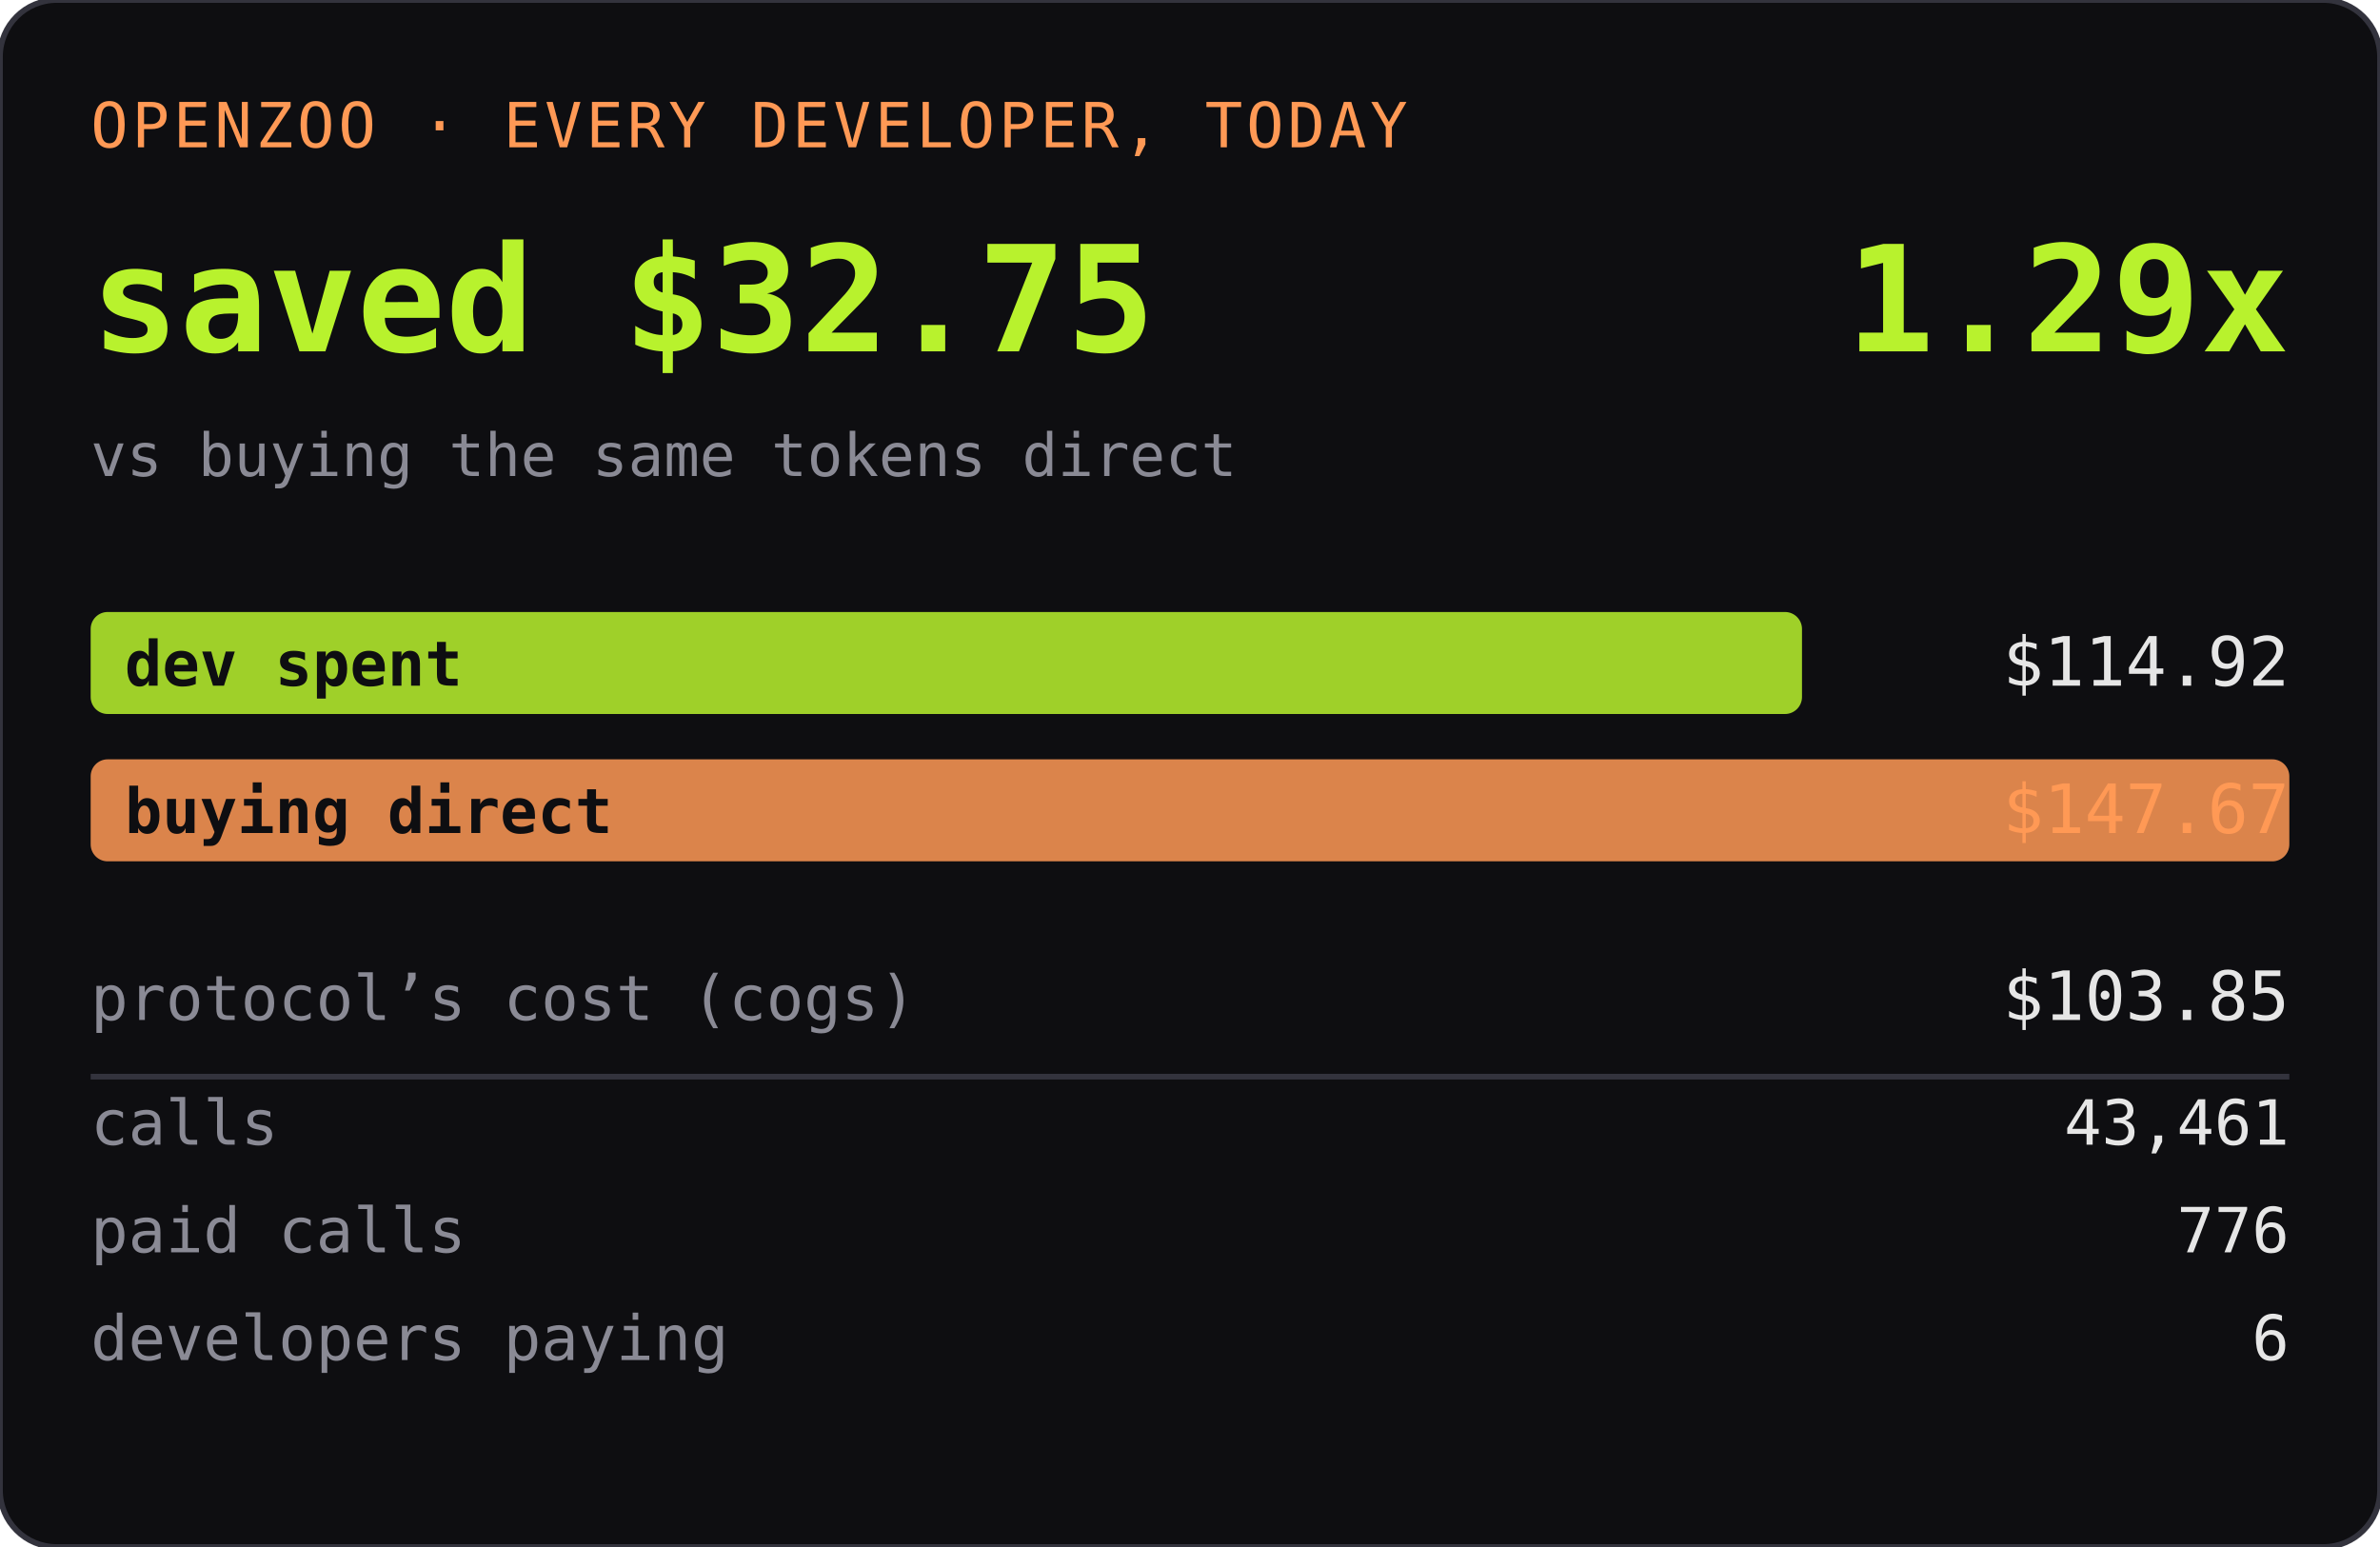
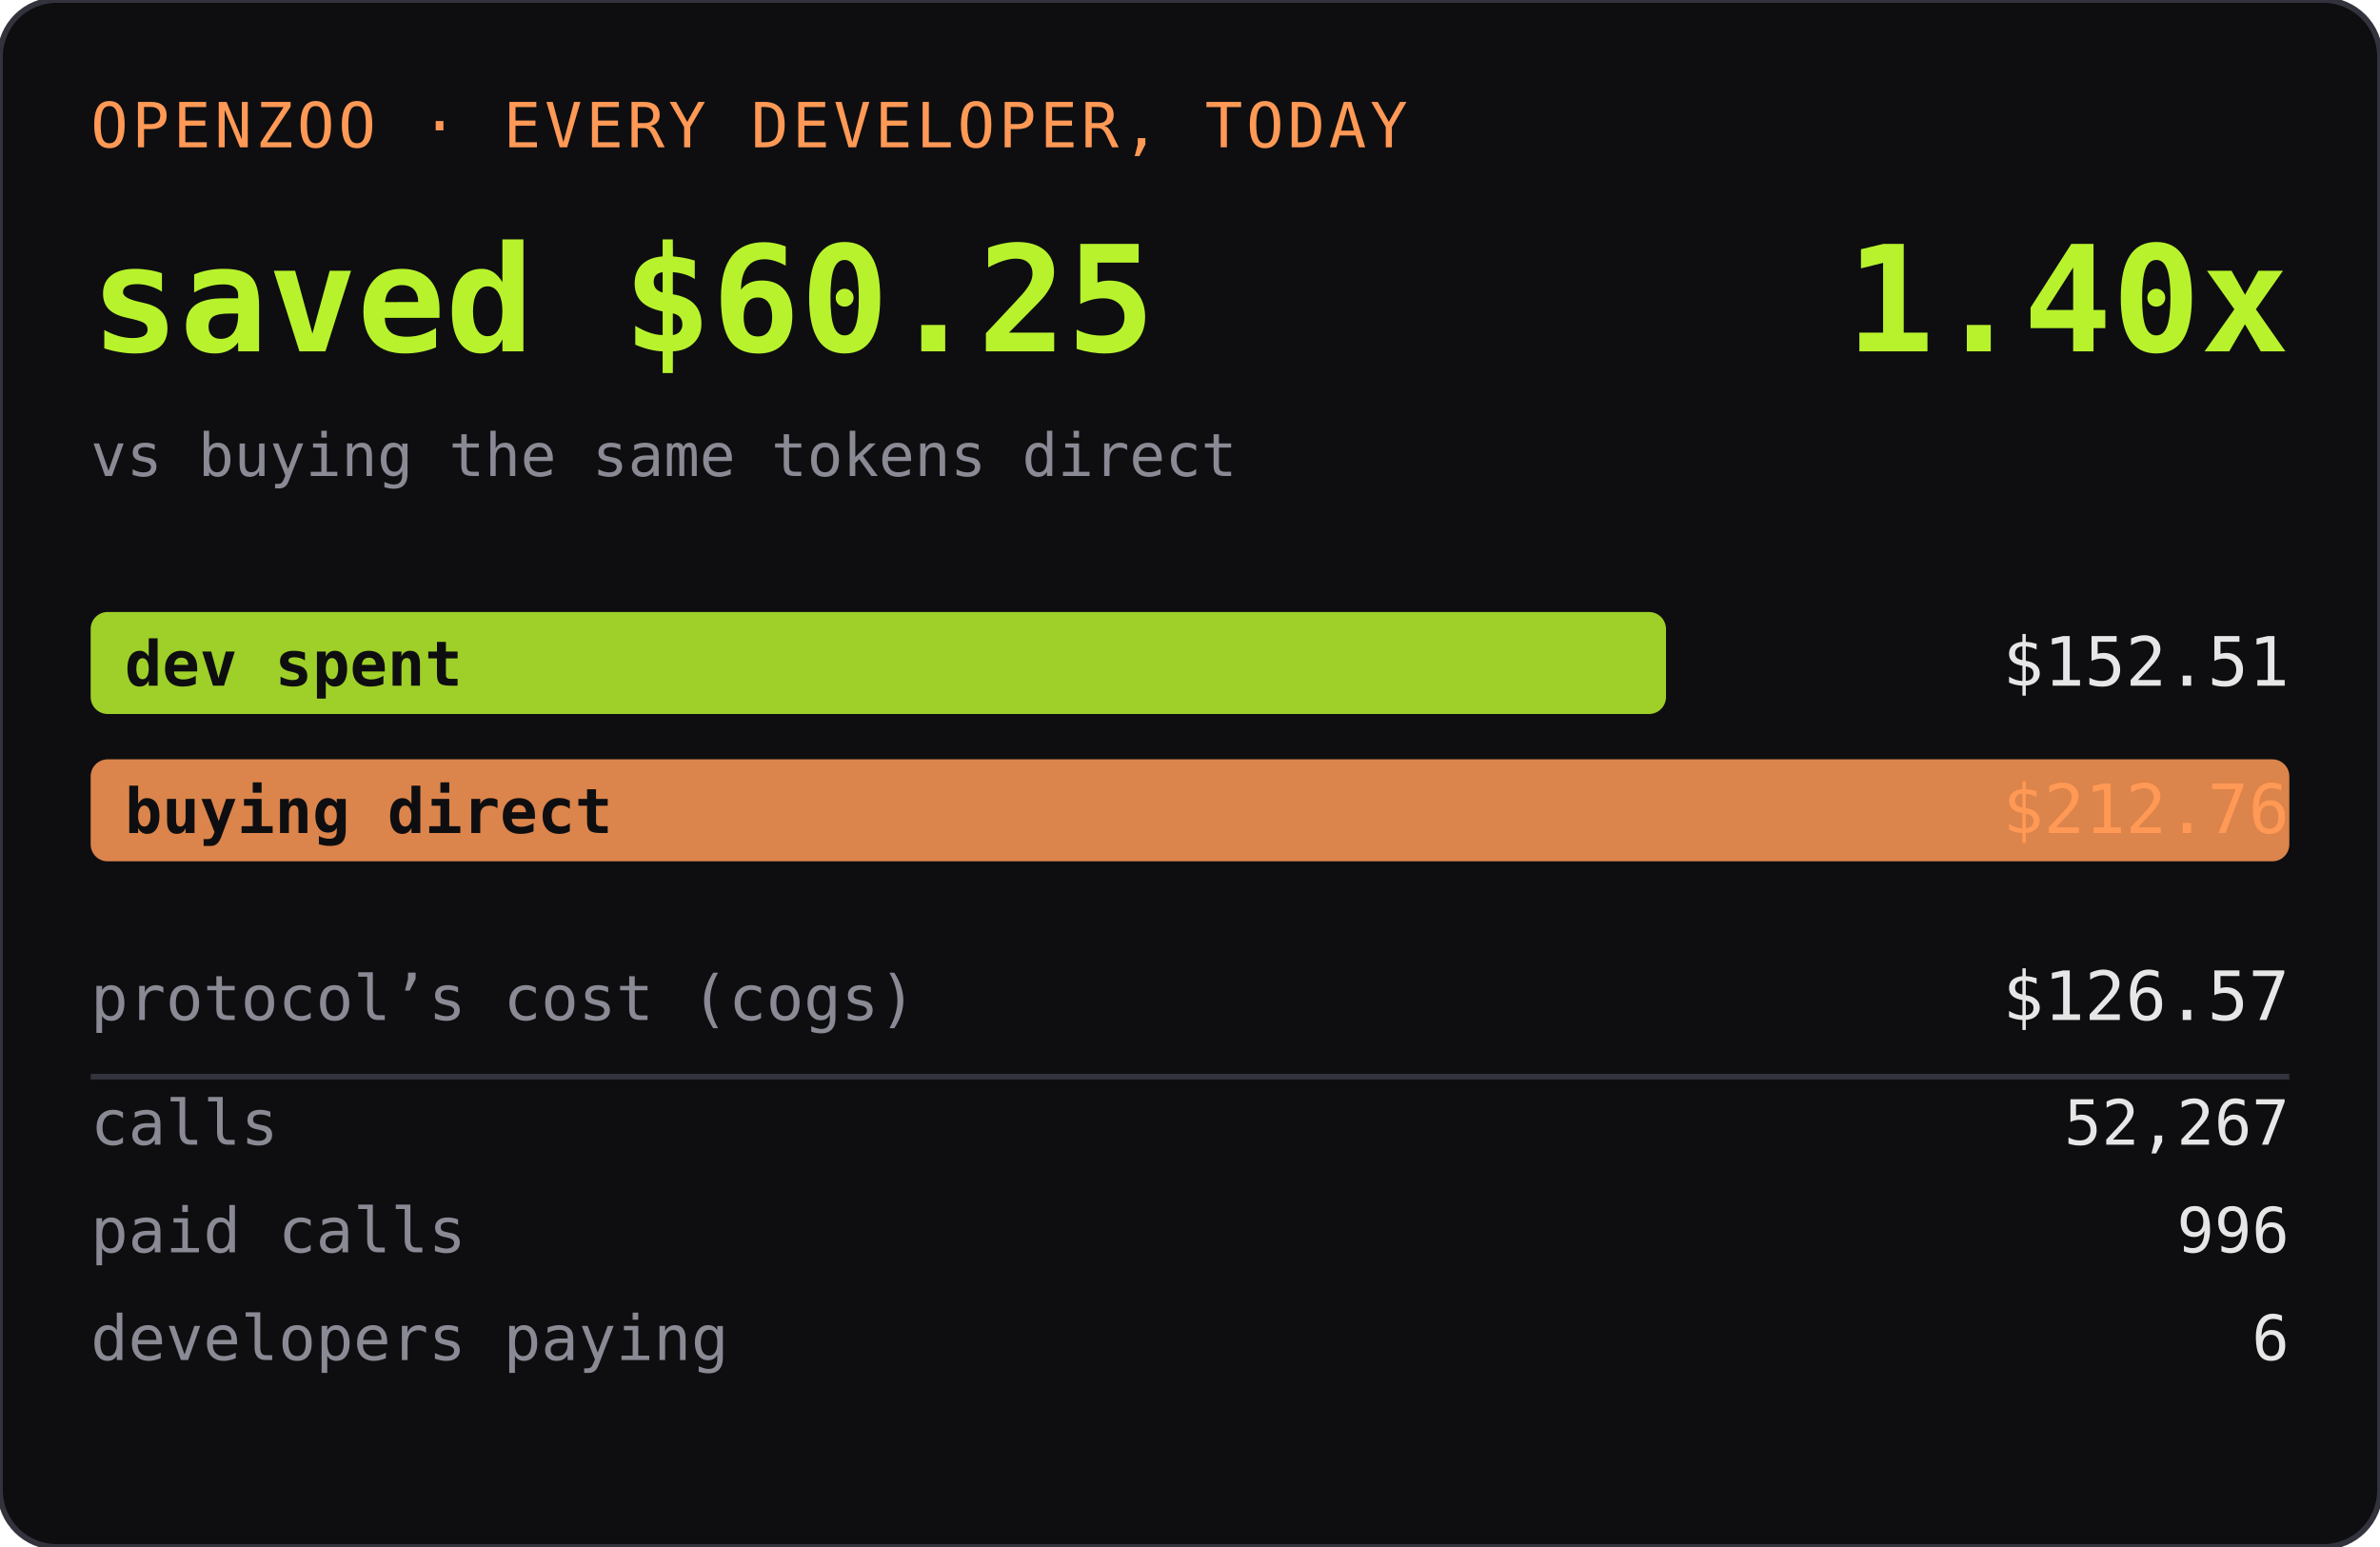
<svg xmlns="http://www.w3.org/2000/svg" width="420" height="273" role="img" aria-label="OPENZOO · EVERY DEVELOPER, TODAY">
  <rect width="420" height="273" rx="10" fill="#0e0e11" />
  <rect width="420" height="273" rx="10" fill="none" stroke="#33333d" />
  <text x="16" y="26" font-family="ui-monospace,SFMono-Regular,Menlo,monospace" font-size="11" fill="#ff9955" letter-spacing="0.06em">OPENZOO · EVERY DEVELOPER, TODAY</text>
-   <text x="16" y="62" font-family="ui-monospace,SFMono-Regular,Menlo,monospace" font-size="26" font-weight="600" fill="#b8f22d">saved $32.75</text>
-   <text x="404" y="62" text-anchor="end" font-family="ui-monospace,SFMono-Regular,Menlo,monospace" font-size="26" font-weight="600" fill="#b8f22d">1.29x</text>
+   <text x="16" y="62" font-family="ui-monospace,SFMono-Regular,Menlo,monospace" font-size="26" font-weight="600" fill="#b8f22d">saved $60.25</text>
+   <text x="404" y="62" text-anchor="end" font-family="ui-monospace,SFMono-Regular,Menlo,monospace" font-size="26" font-weight="600" fill="#b8f22d">1.40x</text>
  <text x="16" y="84" font-family="ui-monospace,SFMono-Regular,Menlo,monospace" font-size="10.5" fill="#8a8a95">vs buying the same tokens direct</text>
-   <rect x="16" y="108" width="302" height="18" rx="3" fill="#b8f22d" opacity="0.85" />
+   <rect x="16" y="108" width="278" height="18" rx="3" fill="#b8f22d" opacity="0.85" />
  <text x="22" y="121" font-family="ui-monospace,SFMono-Regular,Menlo,monospace" font-size="11" fill="#0e0e11" font-weight="600">dev spent</text>
-   <text x="404" y="121" text-anchor="end" font-family="ui-monospace,SFMono-Regular,Menlo,monospace" font-size="12" fill="#e6e6e6">$114.92</text>
+   <text x="404" y="121" text-anchor="end" font-family="ui-monospace,SFMono-Regular,Menlo,monospace" font-size="12" fill="#e6e6e6">$152.51</text>
  <rect x="16" y="134" width="388" height="18" rx="3" fill="#ff9955" opacity="0.85" />
  <text x="22" y="147" font-family="ui-monospace,SFMono-Regular,Menlo,monospace" font-size="11" fill="#0e0e11" font-weight="600">buying direct</text>
-   <text x="404" y="147" text-anchor="end" font-family="ui-monospace,SFMono-Regular,Menlo,monospace" font-size="12" fill="#ff9955">$147.67</text>
+   <text x="404" y="147" text-anchor="end" font-family="ui-monospace,SFMono-Regular,Menlo,monospace" font-size="12" fill="#ff9955">$212.76</text>
  <text x="16" y="180" font-family="ui-monospace,SFMono-Regular,Menlo,monospace" font-size="11" fill="#8a8a95">protocol’s cost (cogs)</text>
-   <text x="404" y="180" text-anchor="end" font-family="ui-monospace,SFMono-Regular,Menlo,monospace" font-size="12" fill="#e6e6e6">$103.85</text>
+   <text x="404" y="180" text-anchor="end" font-family="ui-monospace,SFMono-Regular,Menlo,monospace" font-size="12" fill="#e6e6e6">$126.57</text>
  <line x1="16" y1="190" x2="404" y2="190" stroke="#33333d" />
  <text x="16" y="202" font-family="ui-monospace,SFMono-Regular,Menlo,monospace" font-size="11" fill="#8a8a95">calls</text>
-   <text x="404" y="202" text-anchor="end" font-family="ui-monospace,SFMono-Regular,Menlo,monospace" font-size="11" fill="#e6e6e6">43,461</text>
+   <text x="404" y="202" text-anchor="end" font-family="ui-monospace,SFMono-Regular,Menlo,monospace" font-size="11" fill="#e6e6e6">52,267</text>
  <text x="16" y="221" font-family="ui-monospace,SFMono-Regular,Menlo,monospace" font-size="11" fill="#8a8a95">paid calls</text>
-   <text x="404" y="221" text-anchor="end" font-family="ui-monospace,SFMono-Regular,Menlo,monospace" font-size="11" fill="#e6e6e6">776</text>
+   <text x="404" y="221" text-anchor="end" font-family="ui-monospace,SFMono-Regular,Menlo,monospace" font-size="11" fill="#e6e6e6">996</text>
  <text x="16" y="240" font-family="ui-monospace,SFMono-Regular,Menlo,monospace" font-size="11" fill="#8a8a95">developers paying</text>
  <text x="404" y="240" text-anchor="end" font-family="ui-monospace,SFMono-Regular,Menlo,monospace" font-size="11" fill="#e6e6e6">6</text>
</svg>
